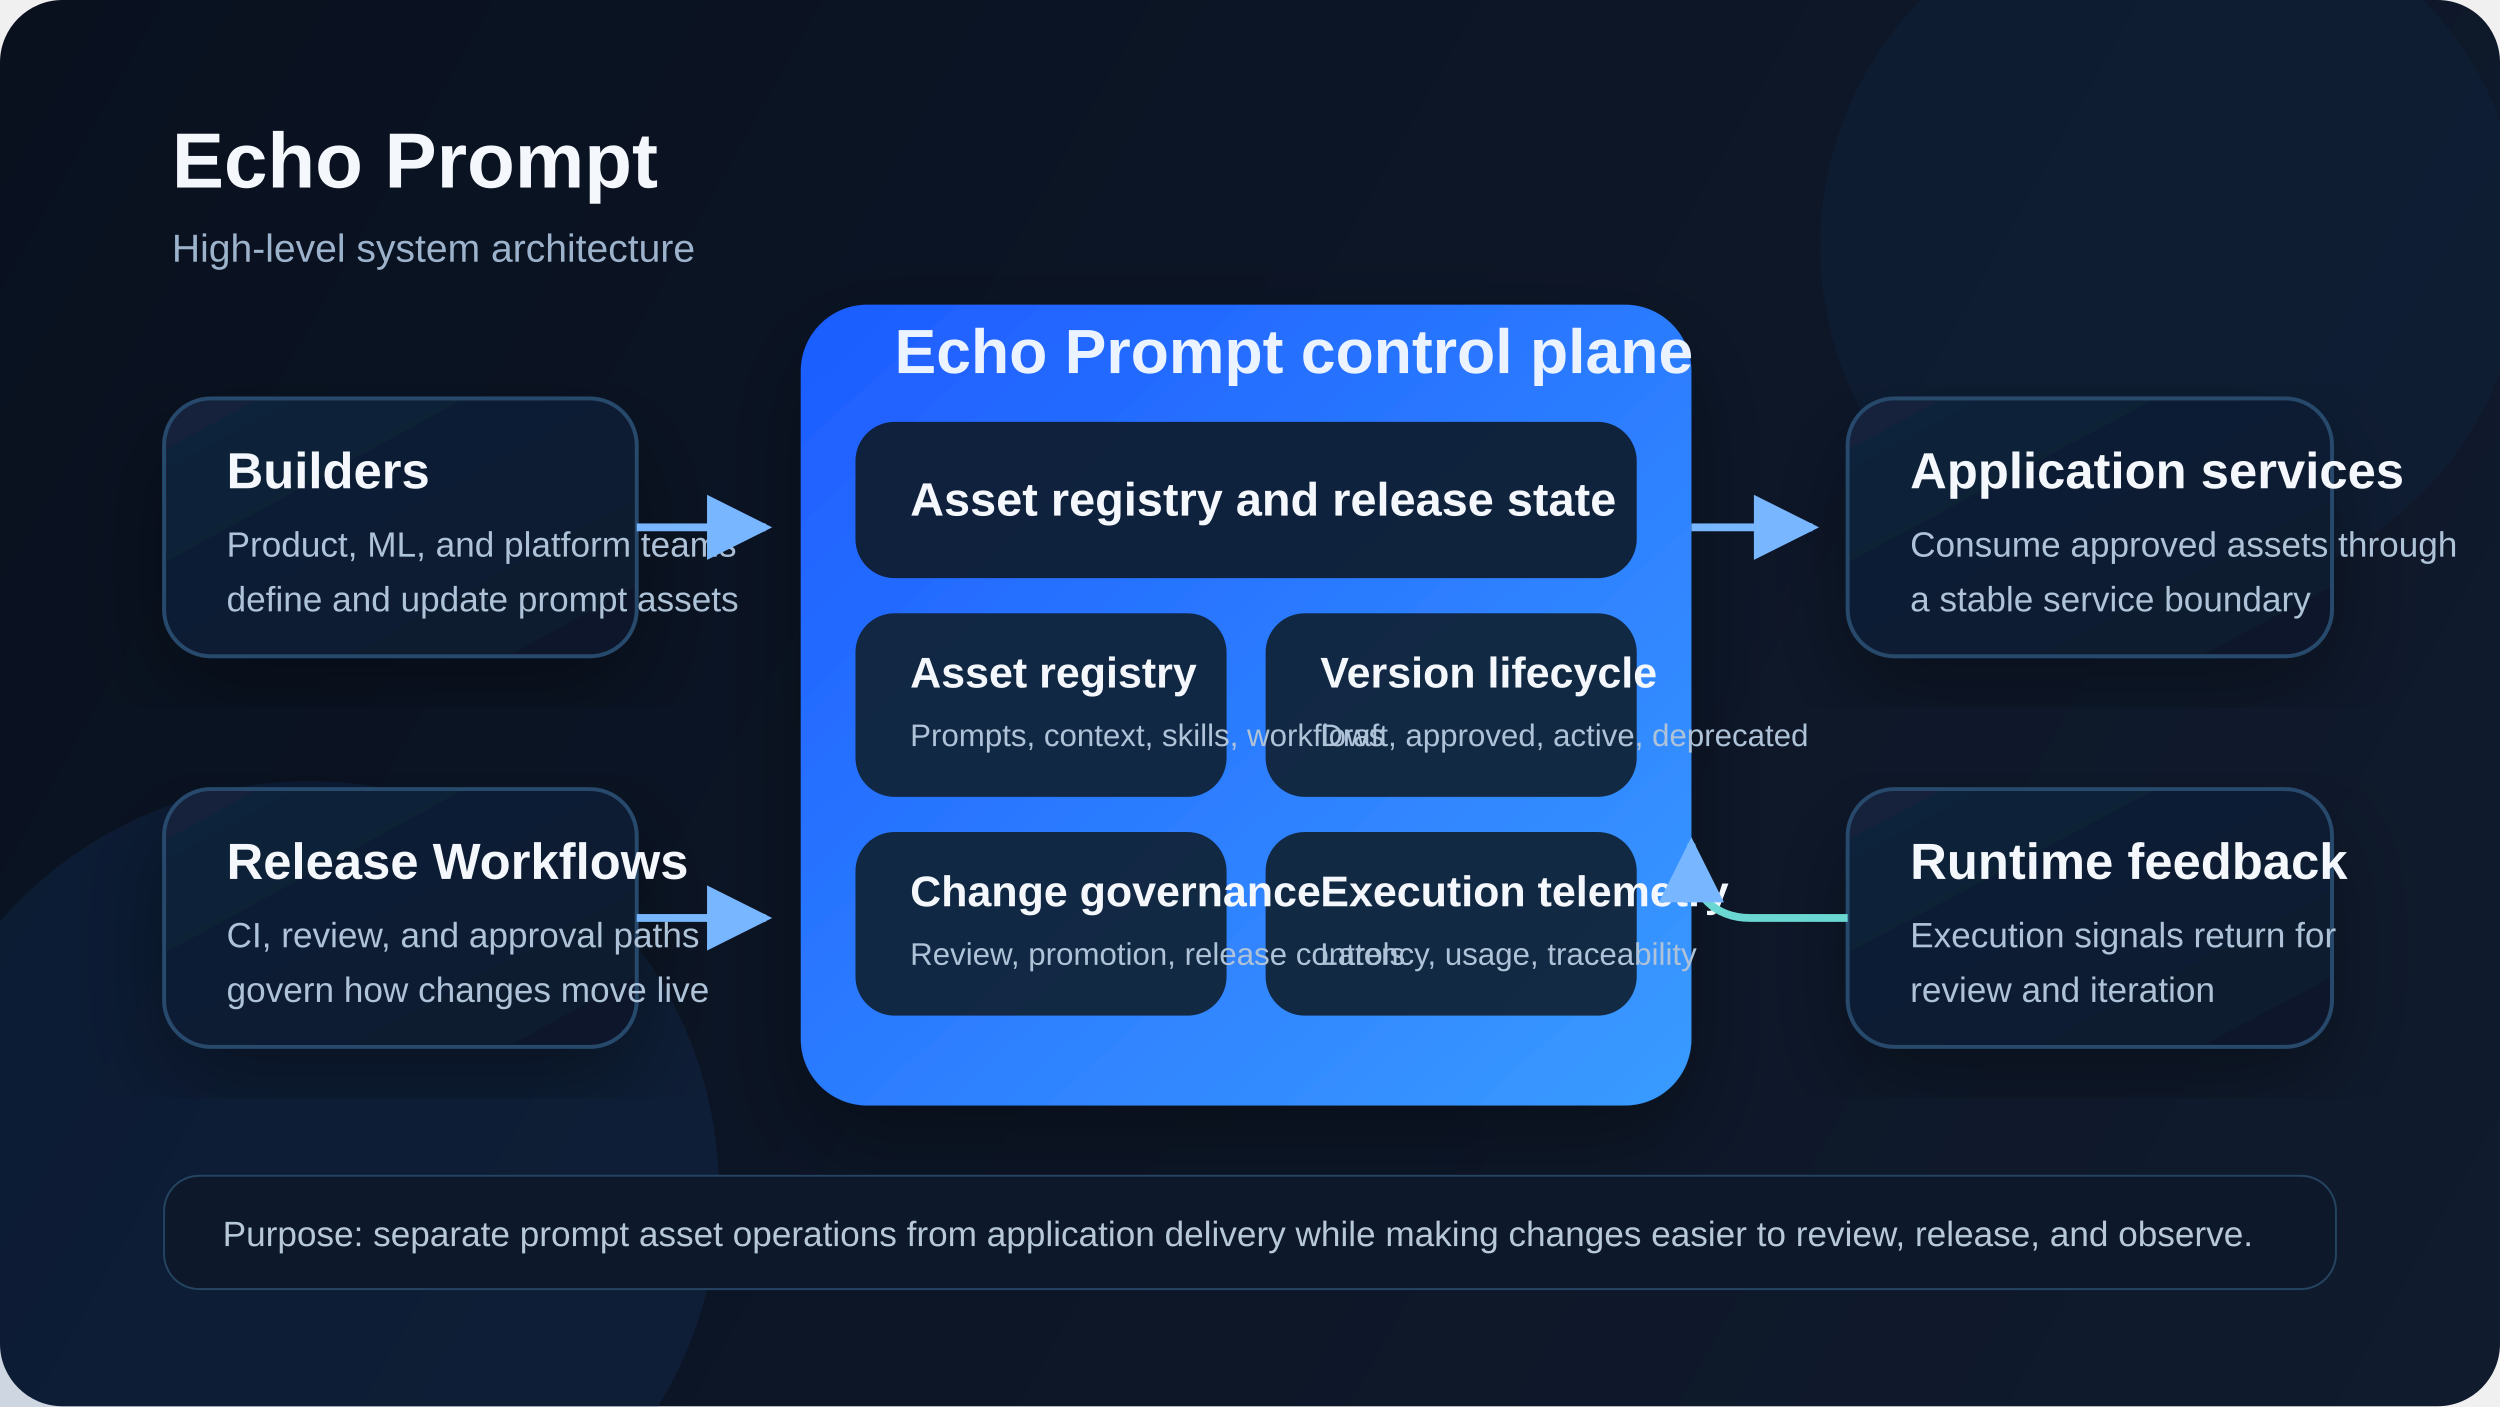
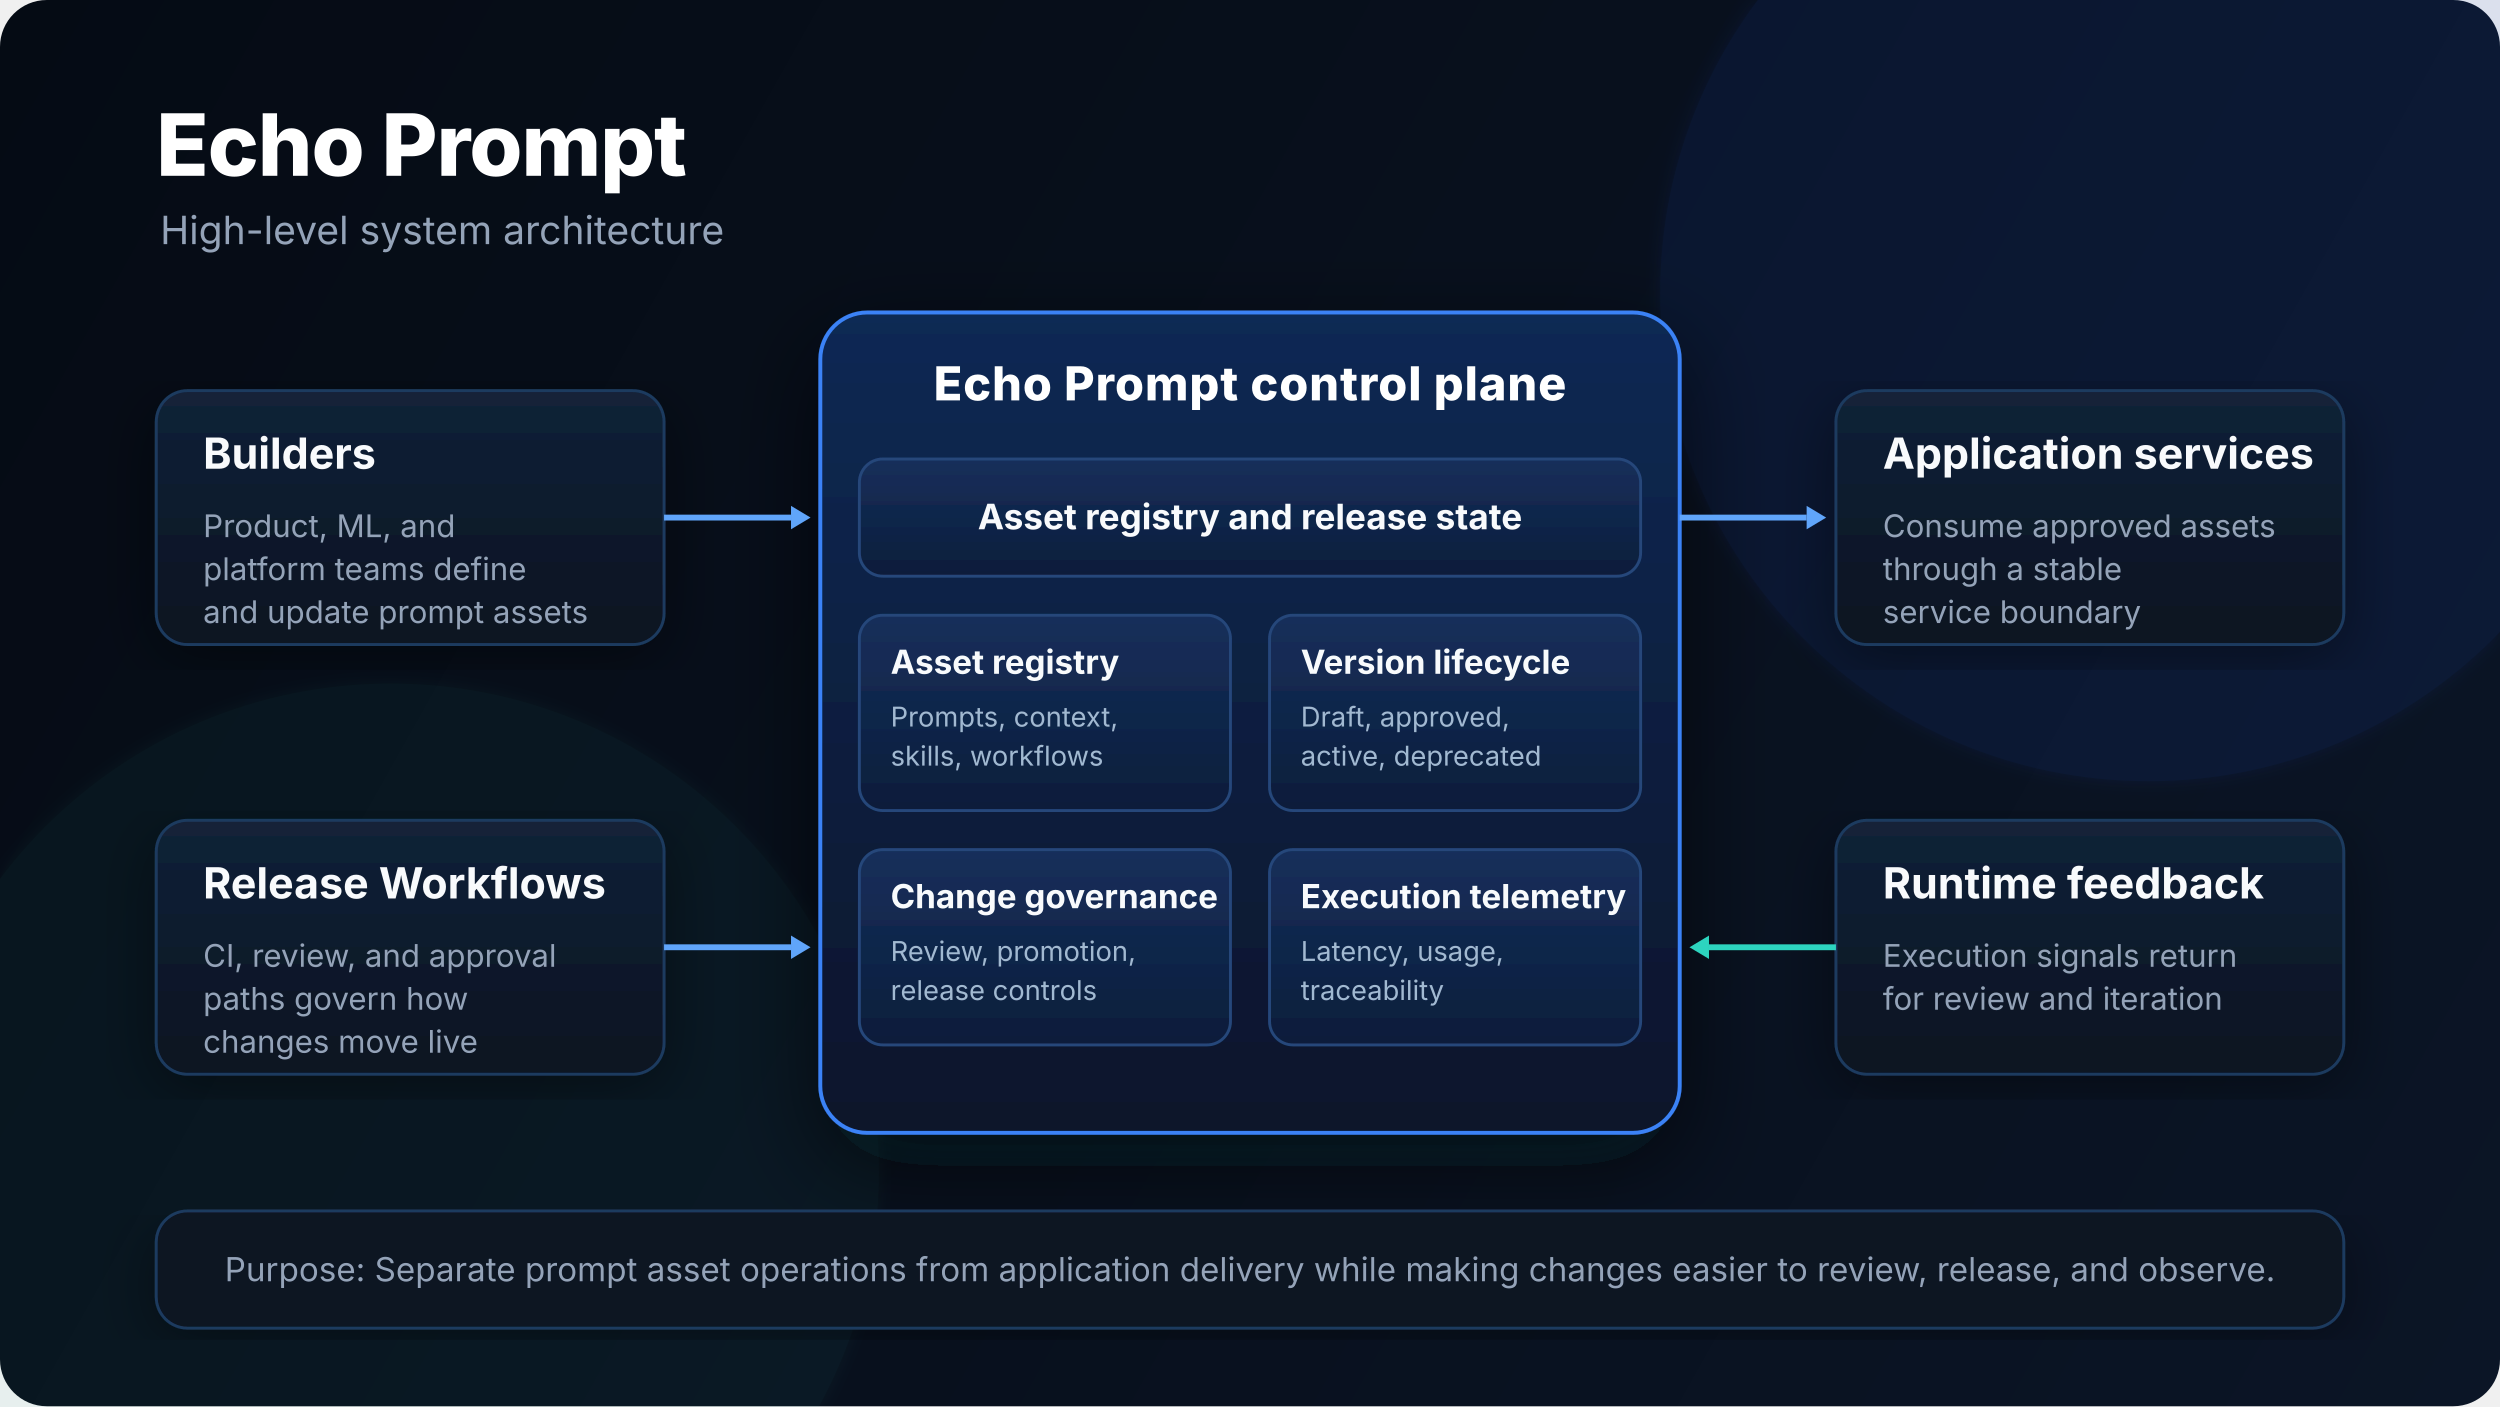
<svg xmlns="http://www.w3.org/2000/svg" width="1280" height="720" viewBox="0 0 1280 720" fill="none">
  <defs>
-     <linearGradient id="bg" x1="0" y1="0" x2="1280" y2="720" gradientUnits="userSpaceOnUse">
-       <stop stop-color="#09111F" />
-       <stop offset="1" stop-color="#101B2E" />
+     <linearGradient id="bg-grad" x1="0" y1="0" x2="1280" y2="720" gradientUnits="userSpaceOnUse">
+       <stop stop-color="#050B14" />
+       <stop offset="1" stop-color="#0B1526" />
    </linearGradient>
-     <linearGradient id="panel" x1="0" y1="0" x2="1" y2="1">
-       <stop stop-color="#12233C" />
-       <stop offset="1" stop-color="#0D182A" />
+     <linearGradient id="card-grad" x1="0" y1="0" x2="0" y2="1">
+       <stop stop-color="#122238" />
+       <stop offset="1" stop-color="#0A1321" />
    </linearGradient>
-     <linearGradient id="core" x1="0" y1="0" x2="1" y2="1">
-       <stop stop-color="#1D5CFF" />
-       <stop offset="1" stop-color="#3A9BFF" />
+     <linearGradient id="core-grad" x1="0" y1="0" x2="0" y2="1">
+       <stop stop-color="#0E2954" />
+       <stop offset="1" stop-color="#07152B" />
    </linearGradient>
-     <linearGradient id="accent" x1="0" y1="0" x2="1" y2="1">
-       <stop stop-color="#11C5BF" />
-       <stop offset="1" stop-color="#0E8EEA" />
+     <linearGradient id="inner-box-grad" x1="0" y1="0" x2="0" y2="1">
+       <stop stop-color="#152F5B" />
+       <stop offset="1" stop-color="#0C1D3A" />
    </linearGradient>
-     <filter id="shadow" x="-20%" y="-20%" width="140%" height="140%">
-       <feDropShadow dx="0" dy="18" stdDeviation="24" flood-color="#02060D" flood-opacity="0.35" />
+     <filter id="shadow-soft" x="-10%" y="-10%" width="120%" height="120%">
+       <feDropShadow dx="0" dy="8" stdDeviation="16" flood-color="#000000" flood-opacity="0.4" />
    </filter>
-     <marker id="arrow" viewBox="0 0 12 12" refX="10" refY="6" markerWidth="10" markerHeight="10" orient="auto-start-reverse">
-       <path d="M1 1L11 6L1 11V1Z" fill="#78B7FF" />
-     </marker>
+     <filter id="shadow-core" x="-10%" y="-10%" width="120%" height="120%">
+       <feDropShadow dx="0" dy="16" stdDeviation="24" flood-color="#00081A" flood-opacity="0.6" />
+     </filter>
+     <filter id="glow" x="-20%" y="-20%" width="140%" height="140%">
+       <feGaussianBlur stdDeviation="4" result="blur" />
+       <feComposite in="SourceGraphic" in2="blur" operator="over" />
+     </filter>
  </defs>
-   <rect width="1280" height="720" rx="32" fill="url(#bg)" />
-   <circle cx="1112" cy="126" r="180" fill="#12305A" opacity="0.18" />
-   <circle cx="158" cy="610" r="210" fill="#1C4D90" opacity="0.16" />
-   <text x="88" y="96" fill="#F4F7FB" font-family="Segoe UI, Arial, sans-serif" font-size="40" font-weight="700">Echo Prompt</text>
-   <text x="88" y="134" fill="#9DB3CC" font-family="Segoe UI, Arial, sans-serif" font-size="20">High-level system architecture</text>
-   <rect x="84" y="204" width="242" height="132" rx="24" fill="url(#panel)" stroke="#28486C" stroke-width="2" filter="url(#shadow)" />
-   <text x="116" y="250" fill="#F4F7FB" font-family="Segoe UI, Arial, sans-serif" font-size="26" font-weight="700">Builders</text>
-   <text x="116" y="285" fill="#AFC3D8" font-family="Segoe UI, Arial, sans-serif" font-size="18">Product, ML, and platform teams</text>
-   <text x="116" y="313" fill="#AFC3D8" font-family="Segoe UI, Arial, sans-serif" font-size="18">define and update prompt assets</text>
-   <rect x="84" y="404" width="242" height="132" rx="24" fill="url(#panel)" stroke="#28486C" stroke-width="2" filter="url(#shadow)" />
-   <text x="116" y="450" fill="#F4F7FB" font-family="Segoe UI, Arial, sans-serif" font-size="26" font-weight="700">Release Workflows</text>
-   <text x="116" y="485" fill="#AFC3D8" font-family="Segoe UI, Arial, sans-serif" font-size="18">CI, review, and approval paths</text>
-   <text x="116" y="513" fill="#AFC3D8" font-family="Segoe UI, Arial, sans-serif" font-size="18">govern how changes move live</text>
-   <rect x="410" y="156" width="456" height="410" rx="34" fill="url(#core)" filter="url(#shadow)" />
-   <rect x="438" y="216" width="400" height="80" rx="20" fill="#0D1B2D" opacity="0.92" />
-   <rect x="438" y="314" width="190" height="94" rx="20" fill="#102338" opacity="0.94" />
-   <rect x="648" y="314" width="190" height="94" rx="20" fill="#102338" opacity="0.94" />
-   <rect x="438" y="426" width="190" height="94" rx="20" fill="#102338" opacity="0.94" />
-   <rect x="648" y="426" width="190" height="94" rx="20" fill="#102338" opacity="0.94" />
-   <text x="458" y="191" fill="#EAF3FF" font-family="Segoe UI, Arial, sans-serif" font-size="32" font-weight="700">Echo Prompt control plane</text>
-   <text x="466" y="264" fill="#F4F7FB" font-family="Segoe UI, Arial, sans-serif" font-size="24" font-weight="700">Asset registry and release state</text>
-   <text x="466" y="352" fill="#F4F7FB" font-family="Segoe UI, Arial, sans-serif" font-size="22" font-weight="700">Asset registry</text>
-   <text x="466" y="382" fill="#AFC3D8" font-family="Segoe UI, Arial, sans-serif" font-size="16">Prompts, context, skills, workflows</text>
-   <text x="676" y="352" fill="#F4F7FB" font-family="Segoe UI, Arial, sans-serif" font-size="22" font-weight="700">Version lifecycle</text>
-   <text x="676" y="382" fill="#AFC3D8" font-family="Segoe UI, Arial, sans-serif" font-size="16">Draft, approved, active, deprecated</text>
-   <text x="466" y="464" fill="#F4F7FB" font-family="Segoe UI, Arial, sans-serif" font-size="22" font-weight="700">Change governance</text>
-   <text x="466" y="494" fill="#AFC3D8" font-family="Segoe UI, Arial, sans-serif" font-size="16">Review, promotion, release controls</text>
-   <text x="676" y="464" fill="#F4F7FB" font-family="Segoe UI, Arial, sans-serif" font-size="22" font-weight="700">Execution telemetry</text>
-   <text x="676" y="494" fill="#AFC3D8" font-family="Segoe UI, Arial, sans-serif" font-size="16">Latency, usage, traceability</text>
-   <rect x="946" y="204" width="248" height="132" rx="24" fill="url(#panel)" stroke="#28486C" stroke-width="2" filter="url(#shadow)" />
-   <text x="978" y="250" fill="#F4F7FB" font-family="Segoe UI, Arial, sans-serif" font-size="26" font-weight="700">Application services</text>
-   <text x="978" y="285" fill="#AFC3D8" font-family="Segoe UI, Arial, sans-serif" font-size="18">Consume approved assets through</text>
-   <text x="978" y="313" fill="#AFC3D8" font-family="Segoe UI, Arial, sans-serif" font-size="18">a stable service boundary</text>
-   <rect x="946" y="404" width="248" height="132" rx="24" fill="url(#panel)" stroke="#28486C" stroke-width="2" filter="url(#shadow)" />
-   <text x="978" y="450" fill="#F4F7FB" font-family="Segoe UI, Arial, sans-serif" font-size="26" font-weight="700">Runtime feedback</text>
-   <text x="978" y="485" fill="#AFC3D8" font-family="Segoe UI, Arial, sans-serif" font-size="18">Execution signals return for</text>
-   <text x="978" y="513" fill="#AFC3D8" font-family="Segoe UI, Arial, sans-serif" font-size="18">review and iteration</text>
-   <path d="M326 270H392" stroke="#78B7FF" stroke-width="4" marker-end="url(#arrow)" />
-   <path d="M326 470H392" stroke="#78B7FF" stroke-width="4" marker-end="url(#arrow)" />
-   <path d="M866 270H928" stroke="#78B7FF" stroke-width="4" marker-end="url(#arrow)" />
-   <path d="M946 470H896C878 470 866 458 866 440V432" stroke="#6AD7D2" stroke-width="4" marker-end="url(#arrow)" />
-   <rect x="84" y="602" width="1112" height="58" rx="18" fill="#0D182A" stroke="#244461" />
-   <text x="114" y="638" fill="#B7C8D9" font-family="Segoe UI, Arial, sans-serif" font-size="18">Purpose: separate prompt asset operations from application delivery while making changes easier to review, release, and observe.</text>
+   <rect width="1280" height="720" rx="24" fill="url(#bg-grad)" />
+   <circle cx="1100" cy="150" r="250" fill="#1D4ED8" opacity="0.1" filter="url(#glow)" />
+   <circle cx="200" cy="600" r="250" fill="#2DD4BF" opacity="0.05" filter="url(#glow)" />
+   <text x="80" y="90" fill="#FFFFFF" font-family="system-ui, -apple-system, sans-serif" font-size="44" font-weight="800" letter-spacing="-0.5">Echo Prompt</text>
+   <text x="82" y="125" fill="#94A3B8" font-family="system-ui, -apple-system, sans-serif" font-size="20" font-weight="400">High-level system architecture</text>
+   <g filter="url(#shadow-soft)">
+     <rect x="80" y="200" width="260" height="130" rx="16" fill="url(#card-grad)" stroke="#1E3A5F" stroke-width="1.5" />
+     <text x="104" y="240" fill="#F8FAFC" font-family="system-ui, -apple-system, sans-serif" font-size="22" font-weight="700">Builders</text>
+     <text x="104" y="275" fill="#94A3B8" font-family="system-ui, -apple-system, sans-serif" font-size="16">Product, ML, and</text>
+     <text x="104" y="297" fill="#94A3B8" font-family="system-ui, -apple-system, sans-serif" font-size="16">platform teams define</text>
+     <text x="104" y="319" fill="#94A3B8" font-family="system-ui, -apple-system, sans-serif" font-size="16">and update prompt assets</text>
+   </g>
+   <g filter="url(#shadow-soft)">
+     <rect x="80" y="420" width="260" height="130" rx="16" fill="url(#card-grad)" stroke="#1E3A5F" stroke-width="1.5" />
+     <text x="104" y="460" fill="#F8FAFC" font-family="system-ui, -apple-system, sans-serif" font-size="22" font-weight="700">Release Workflows</text>
+     <text x="104" y="495" fill="#94A3B8" font-family="system-ui, -apple-system, sans-serif" font-size="16">CI, review, and approval</text>
+     <text x="104" y="517" fill="#94A3B8" font-family="system-ui, -apple-system, sans-serif" font-size="16">paths govern how</text>
+     <text x="104" y="539" fill="#94A3B8" font-family="system-ui, -apple-system, sans-serif" font-size="16">changes move live</text>
+   </g>
+   <g filter="url(#shadow-core)">
+     <rect x="420" y="160" width="440" height="420" rx="24" fill="url(#core-grad)" stroke="#3B82F6" stroke-width="2" />
+     <text x="640" y="205" fill="#FFFFFF" font-family="system-ui, -apple-system, sans-serif" font-size="24" font-weight="800" text-anchor="middle" letter-spacing="0.5">Echo Prompt control plane</text>
+     <rect x="440" y="235" width="400" height="60" rx="12" fill="url(#inner-box-grad)" stroke="#25467A" stroke-width="1.5" />
+     <text x="640" y="271" fill="#F8FAFC" font-family="system-ui, -apple-system, sans-serif" font-size="18" font-weight="700" text-anchor="middle">Asset registry and release state</text>
+     <rect x="440" y="315" width="190" height="100" rx="12" fill="url(#inner-box-grad)" stroke="#25467A" stroke-width="1.5" />
+     <text x="456" y="345" fill="#F8FAFC" font-family="system-ui, -apple-system, sans-serif" font-size="17" font-weight="700">Asset registry</text>
+     <text x="456" y="372" fill="#A1B9D1" font-family="system-ui, -apple-system, sans-serif" font-size="14">Prompts, context,</text>
+     <text x="456" y="392" fill="#A1B9D1" font-family="system-ui, -apple-system, sans-serif" font-size="14">skills, workflows</text>
+     <rect x="650" y="315" width="190" height="100" rx="12" fill="url(#inner-box-grad)" stroke="#25467A" stroke-width="1.5" />
+     <text x="666" y="345" fill="#F8FAFC" font-family="system-ui, -apple-system, sans-serif" font-size="17" font-weight="700">Version lifecycle</text>
+     <text x="666" y="372" fill="#A1B9D1" font-family="system-ui, -apple-system, sans-serif" font-size="14">Draft, approved,</text>
+     <text x="666" y="392" fill="#A1B9D1" font-family="system-ui, -apple-system, sans-serif" font-size="14">active, deprecated</text>
+     <rect x="440" y="435" width="190" height="100" rx="12" fill="url(#inner-box-grad)" stroke="#25467A" stroke-width="1.5" />
+     <text x="456" y="465" fill="#F8FAFC" font-family="system-ui, -apple-system, sans-serif" font-size="17" font-weight="700">Change governance</text>
+     <text x="456" y="492" fill="#A1B9D1" font-family="system-ui, -apple-system, sans-serif" font-size="14">Review, promotion,</text>
+     <text x="456" y="512" fill="#A1B9D1" font-family="system-ui, -apple-system, sans-serif" font-size="14">release controls</text>
+     <rect x="650" y="435" width="190" height="100" rx="12" fill="url(#inner-box-grad)" stroke="#25467A" stroke-width="1.5" />
+     <text x="666" y="465" fill="#F8FAFC" font-family="system-ui, -apple-system, sans-serif" font-size="17" font-weight="700">Execution telemetry</text>
+     <text x="666" y="492" fill="#A1B9D1" font-family="system-ui, -apple-system, sans-serif" font-size="14">Latency, usage,</text>
+     <text x="666" y="512" fill="#A1B9D1" font-family="system-ui, -apple-system, sans-serif" font-size="14">traceability</text>
+   </g>
+   <g filter="url(#shadow-soft)">
+     <rect x="940" y="200" width="260" height="130" rx="16" fill="url(#card-grad)" stroke="#1E3A5F" stroke-width="1.5" />
+     <text x="964" y="240" fill="#F8FAFC" font-family="system-ui, -apple-system, sans-serif" font-size="22" font-weight="700">Application services</text>
+     <text x="964" y="275" fill="#94A3B8" font-family="system-ui, -apple-system, sans-serif" font-size="16">Consume approved assets</text>
+     <text x="964" y="297" fill="#94A3B8" font-family="system-ui, -apple-system, sans-serif" font-size="16">through a stable</text>
+     <text x="964" y="319" fill="#94A3B8" font-family="system-ui, -apple-system, sans-serif" font-size="16">service boundary</text>
+   </g>
+   <g filter="url(#shadow-soft)">
+     <rect x="940" y="420" width="260" height="130" rx="16" fill="url(#card-grad)" stroke="#1E3A5F" stroke-width="1.5" />
+     <text x="964" y="460" fill="#F8FAFC" font-family="system-ui, -apple-system, sans-serif" font-size="22" font-weight="700">Runtime feedback</text>
+     <text x="964" y="495" fill="#94A3B8" font-family="system-ui, -apple-system, sans-serif" font-size="16">Execution signals return</text>
+     <text x="964" y="517" fill="#94A3B8" font-family="system-ui, -apple-system, sans-serif" font-size="16">for review and iteration</text>
+   </g>
+   <g>
+     <line x1="340" y1="265" x2="405" y2="265" stroke="#60A5FA" stroke-width="3" />
+     <polygon points="405,259 415,265 405,271" fill="#60A5FA" />
+   </g>
+   <g>
+     <line x1="340" y1="485" x2="405" y2="485" stroke="#60A5FA" stroke-width="3" />
+     <polygon points="405,479 415,485 405,491" fill="#60A5FA" />
+   </g>
+   <g>
+     <line x1="860" y1="265" x2="925" y2="265" stroke="#60A5FA" stroke-width="3" />
+     <polygon points="925,259 935,265 925,271" fill="#60A5FA" />
+   </g>
+   <g>
+     <line x1="940" y1="485" x2="875" y2="485" stroke="#2DD4BF" stroke-width="3" />
+     <polygon points="875,479 865,485 875,491" fill="#2DD4BF" />
+   </g>
+   <g filter="url(#shadow-soft)">
+     <rect x="80" y="620" width="1120" height="60" rx="16" fill="#0A1321" stroke="#1E3A5F" stroke-width="1.5" />
+     <text x="640" y="656" fill="#94A3B8" font-family="system-ui, -apple-system, sans-serif" font-size="17" font-weight="400" text-anchor="middle">Purpose: Separate prompt asset operations from application delivery while making changes easier to review, release, and observe.</text>
+   </g>
</svg>
